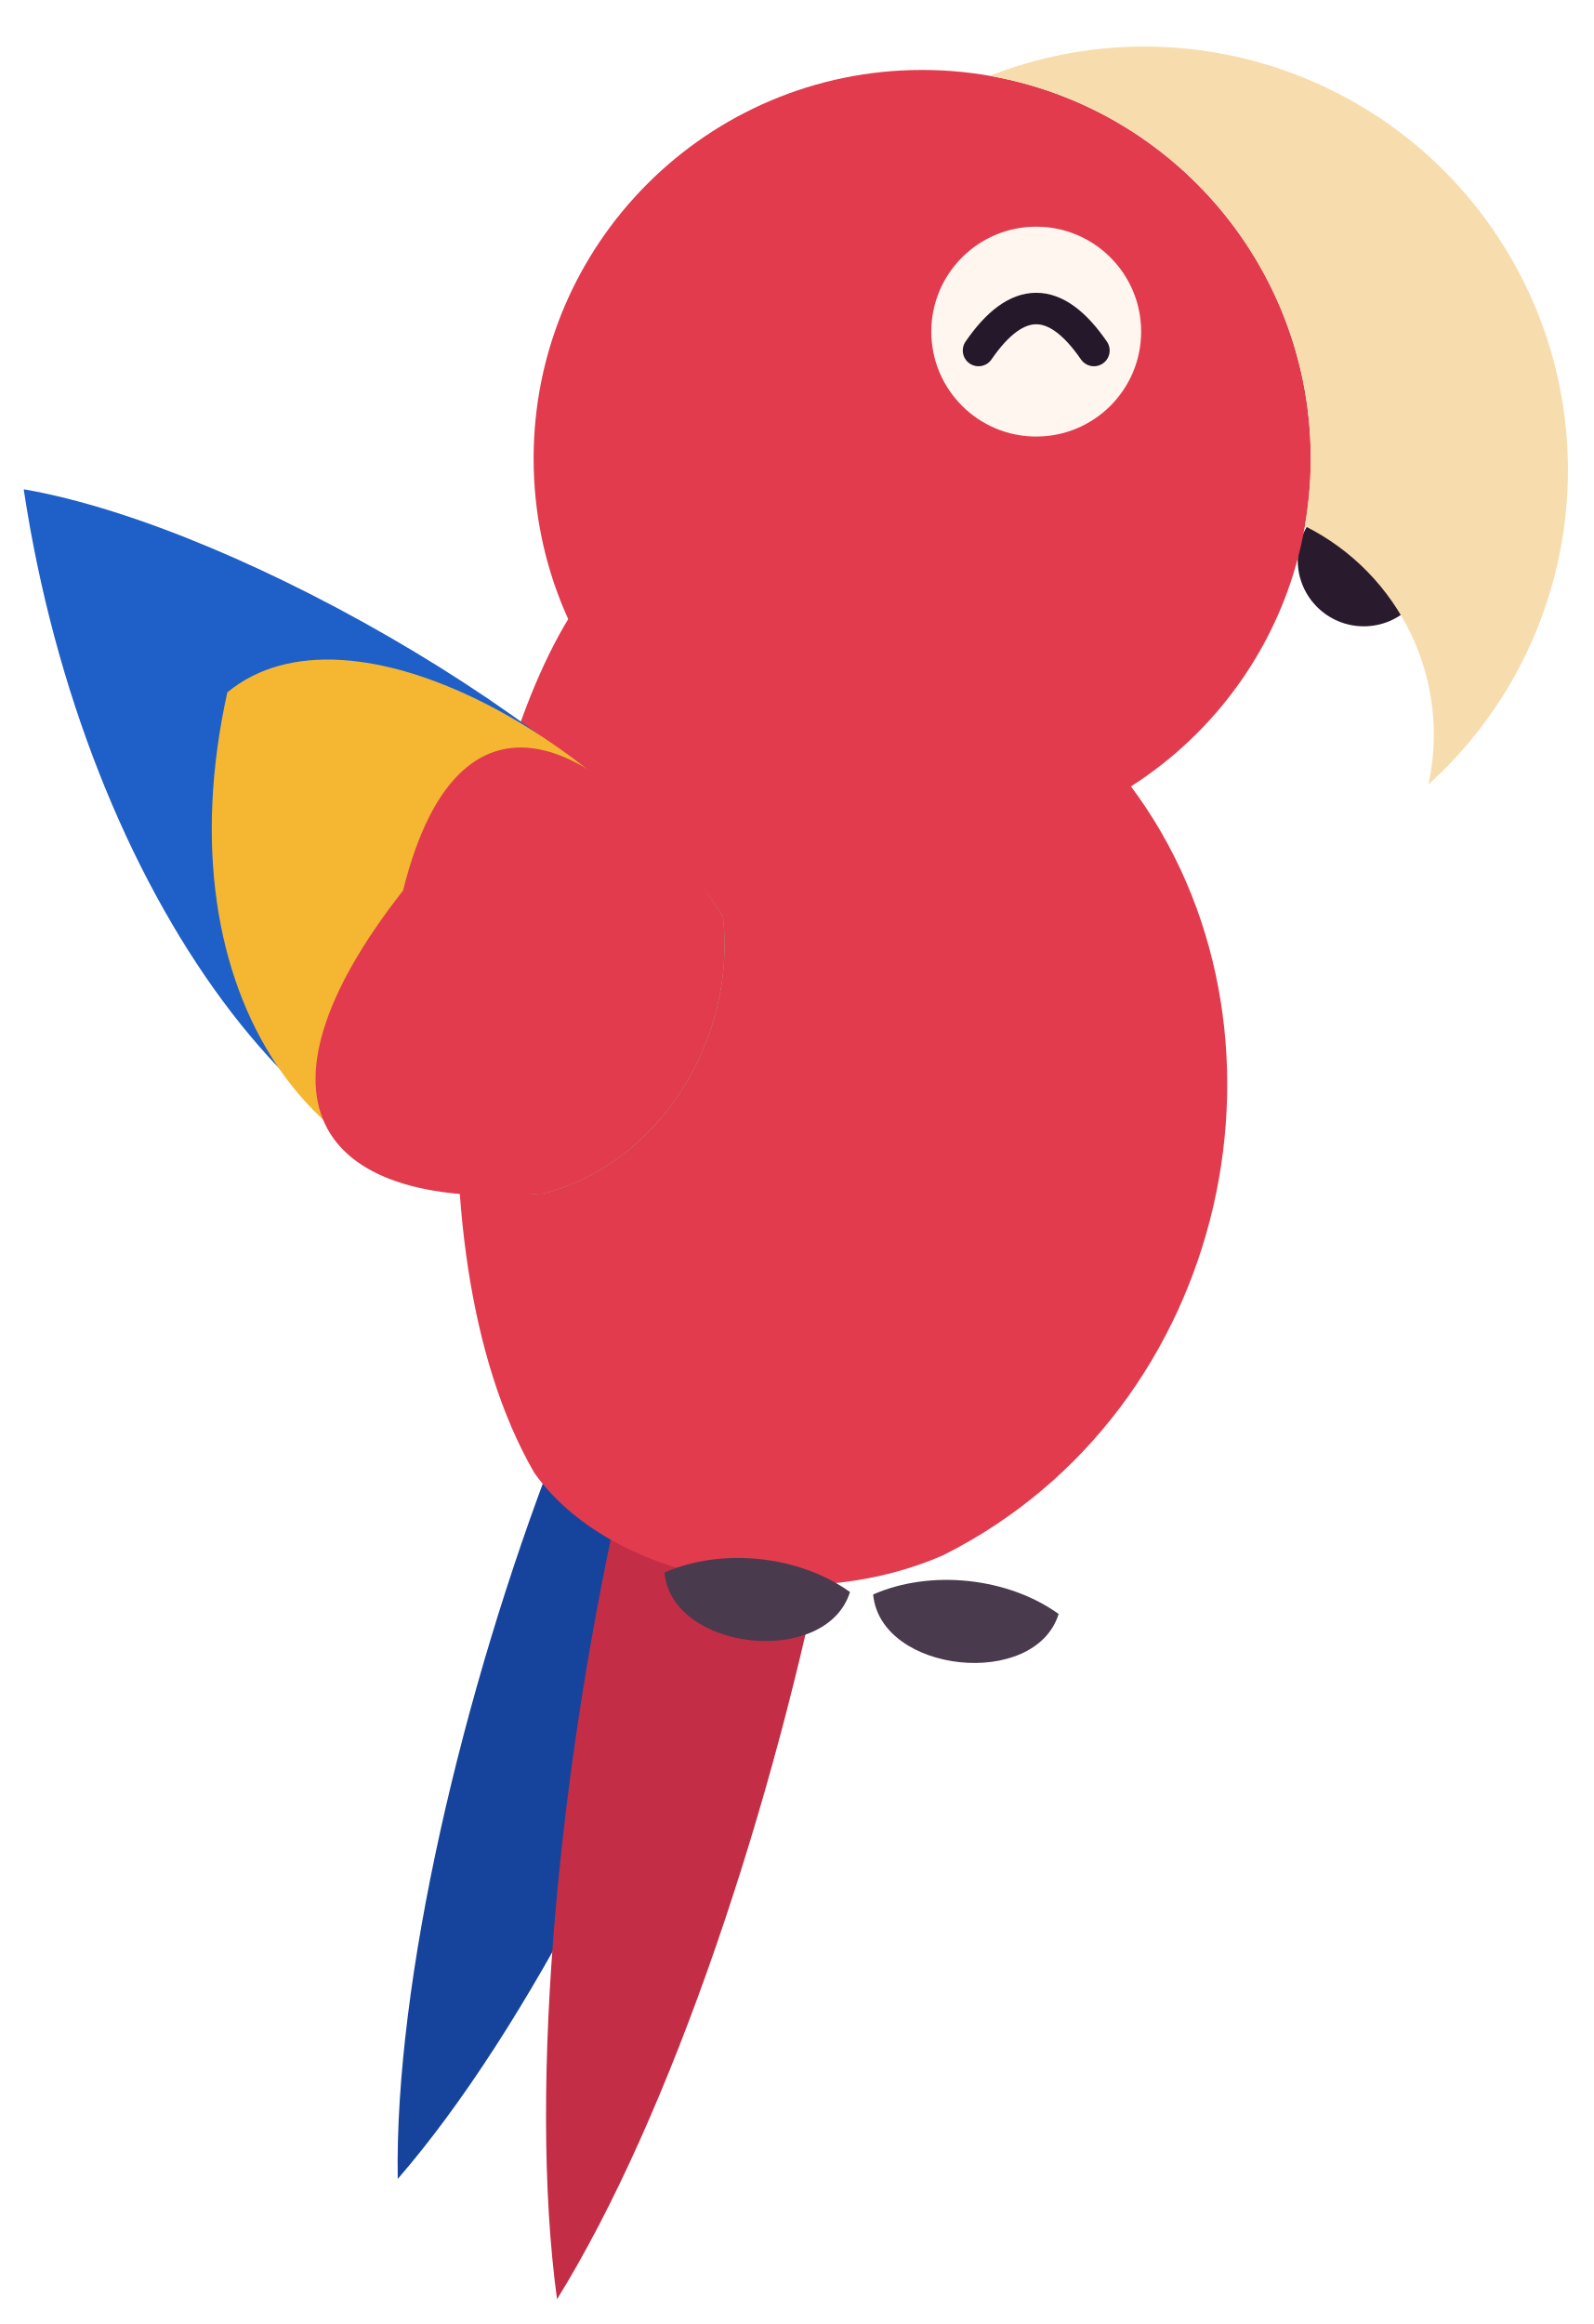
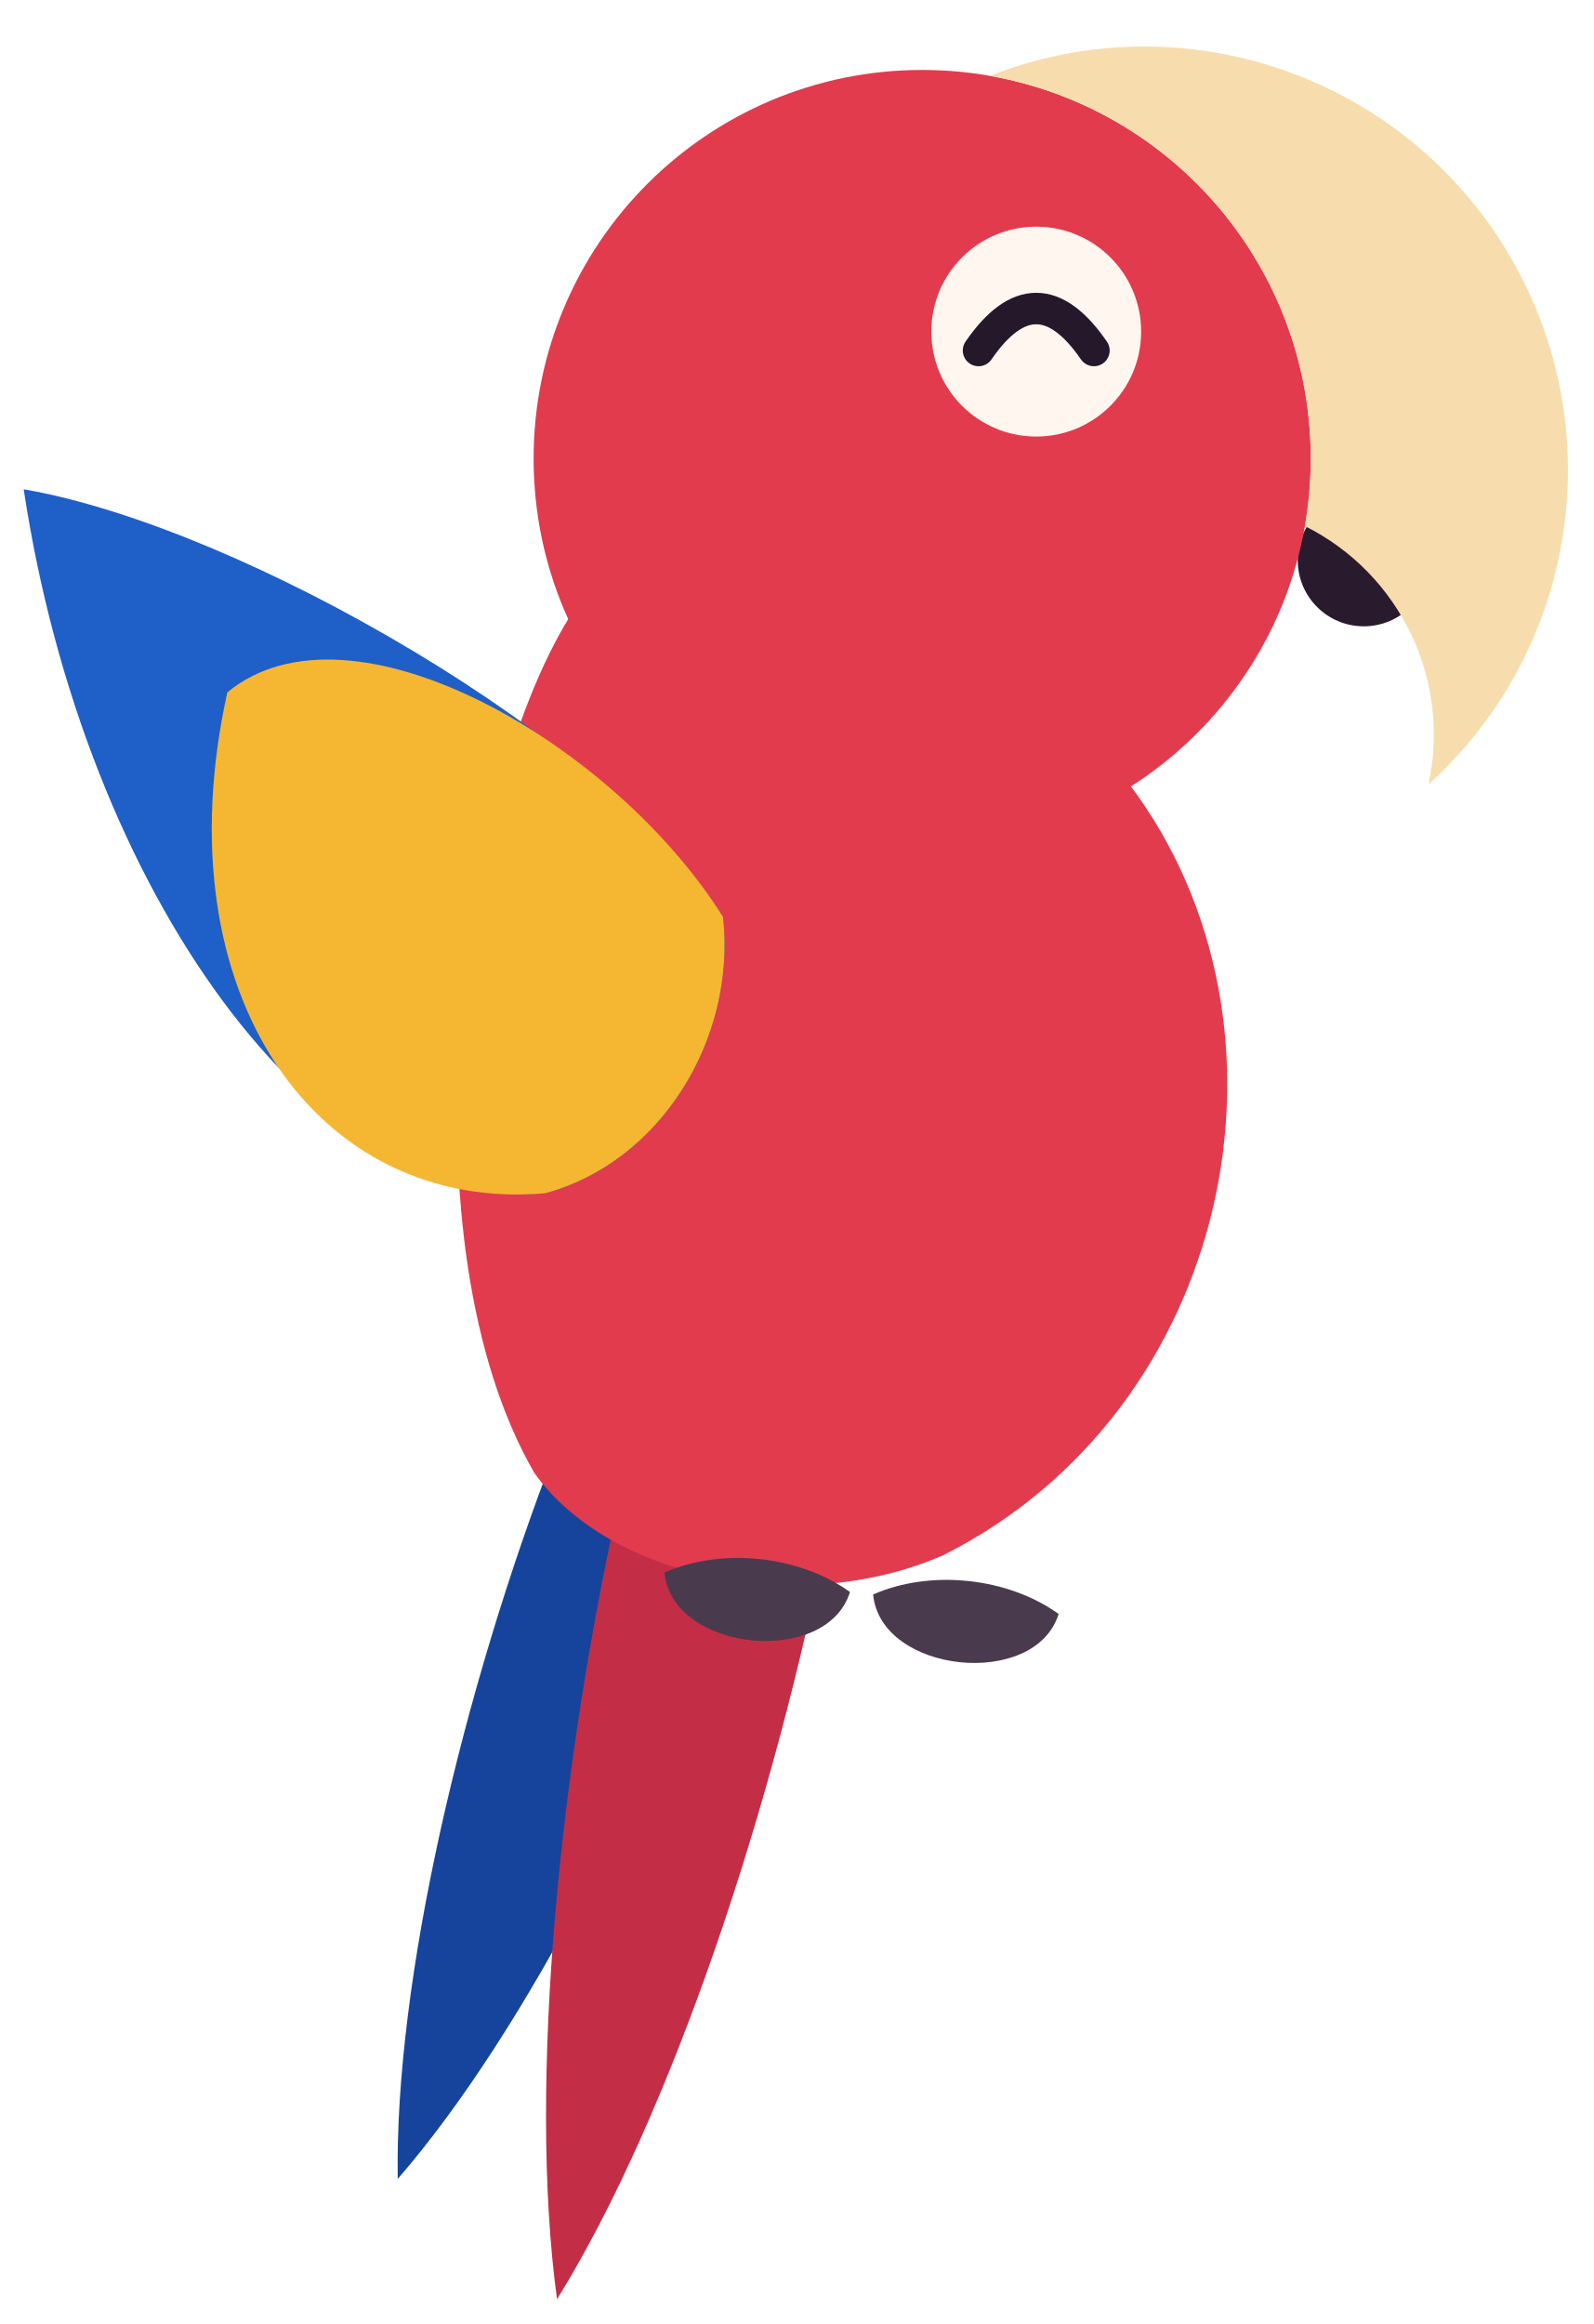
<svg xmlns="http://www.w3.org/2000/svg" width="410" height="598" viewBox="0 0 410 598">
  <defs />
  <path d="M142.91,373.24 C118.94,435.28 101.50,509.81 102.36,560.67 C135.71,522.26 170.25,453.96 191.77,391.02 C210.46,347.28 156.71,327.71 142.91,373.24Z" fill="#16449C" />
  <path d="M160.61,380.60 C144.01,452.21 135.79,536.34 143.36,591.62 C172.76,544.20 199.47,464.00 213.43,391.82 C226.99,341.03 168.89,328.68 160.61,380.60Z" fill="#C42D46" />
  <path d="M290.84,202.05 C337.59,264.28 317.19,362.69 242.87,400.12 C205.97,416.36 156.77,406.16 137.51,378.99 C103.47,320.12 117.48,205.95 146.58,158.74Z" fill="#E23B4E" />
  <path d="M171.01,404.64 C172.90,424.95 212.68,429.13 218.75,409.65 C205.66,400.24 185.77,398.14 171.01,404.64Z" fill="#4A3A4E" />
  <path d="M224.71,410.28 C226.60,430.59 266.38,434.77 272.45,415.30 C259.36,405.88 239.47,403.79 224.71,410.28Z" fill="#4A3A4E" />
  <path d="M140.27,307.05 C82.18,312.10 21.89,230.40 6.10,125.90 C62.55,135.63 157.91,191.04 186.08,235.94 C189.53,267.66 169.71,299.16 140.27,307.05Z" fill="#1E5FC8" />
  <path d="M140.27,307.05 C82.18,312.10 41.19,256.54 58.50,178.16 C90.19,151.96 157.91,191.04 186.08,235.94 C189.53,267.66 169.71,299.16 140.27,307.05Z" fill="#F5B731" />
-   <path d="M140.27,307.05 C82.18,312.10 61.08,283.50 103.73,229.15 C118.69,168.80 157.91,191.04 186.08,235.94 C189.53,267.66 169.71,299.16 140.27,307.05Z" fill="#E23B4E" />
  <circle cx="350.98" cy="144.16" r="17.00" fill="#2A1A2E" />
  <circle cx="237.33" cy="118.00" r="100.00" fill="#E23B4E" />
  <path d="M254.70,19.52 A109.00,109.00 0 0 1 367.62,201.84 A60.00,60.00 0 0 0 335.81,135.36 A100.00,100.00 0 0 0 254.70,19.52Z" fill="#F7DDAE" />
  <circle cx="266.68" cy="85.33" r="27.00" fill="#FFF7EF" />
  <path d="M251.83,90.19 Q266.68,68.59 281.53,90.19" stroke="#24182A" stroke-width="8.10" fill="none" stroke-linecap="round" />
</svg>
